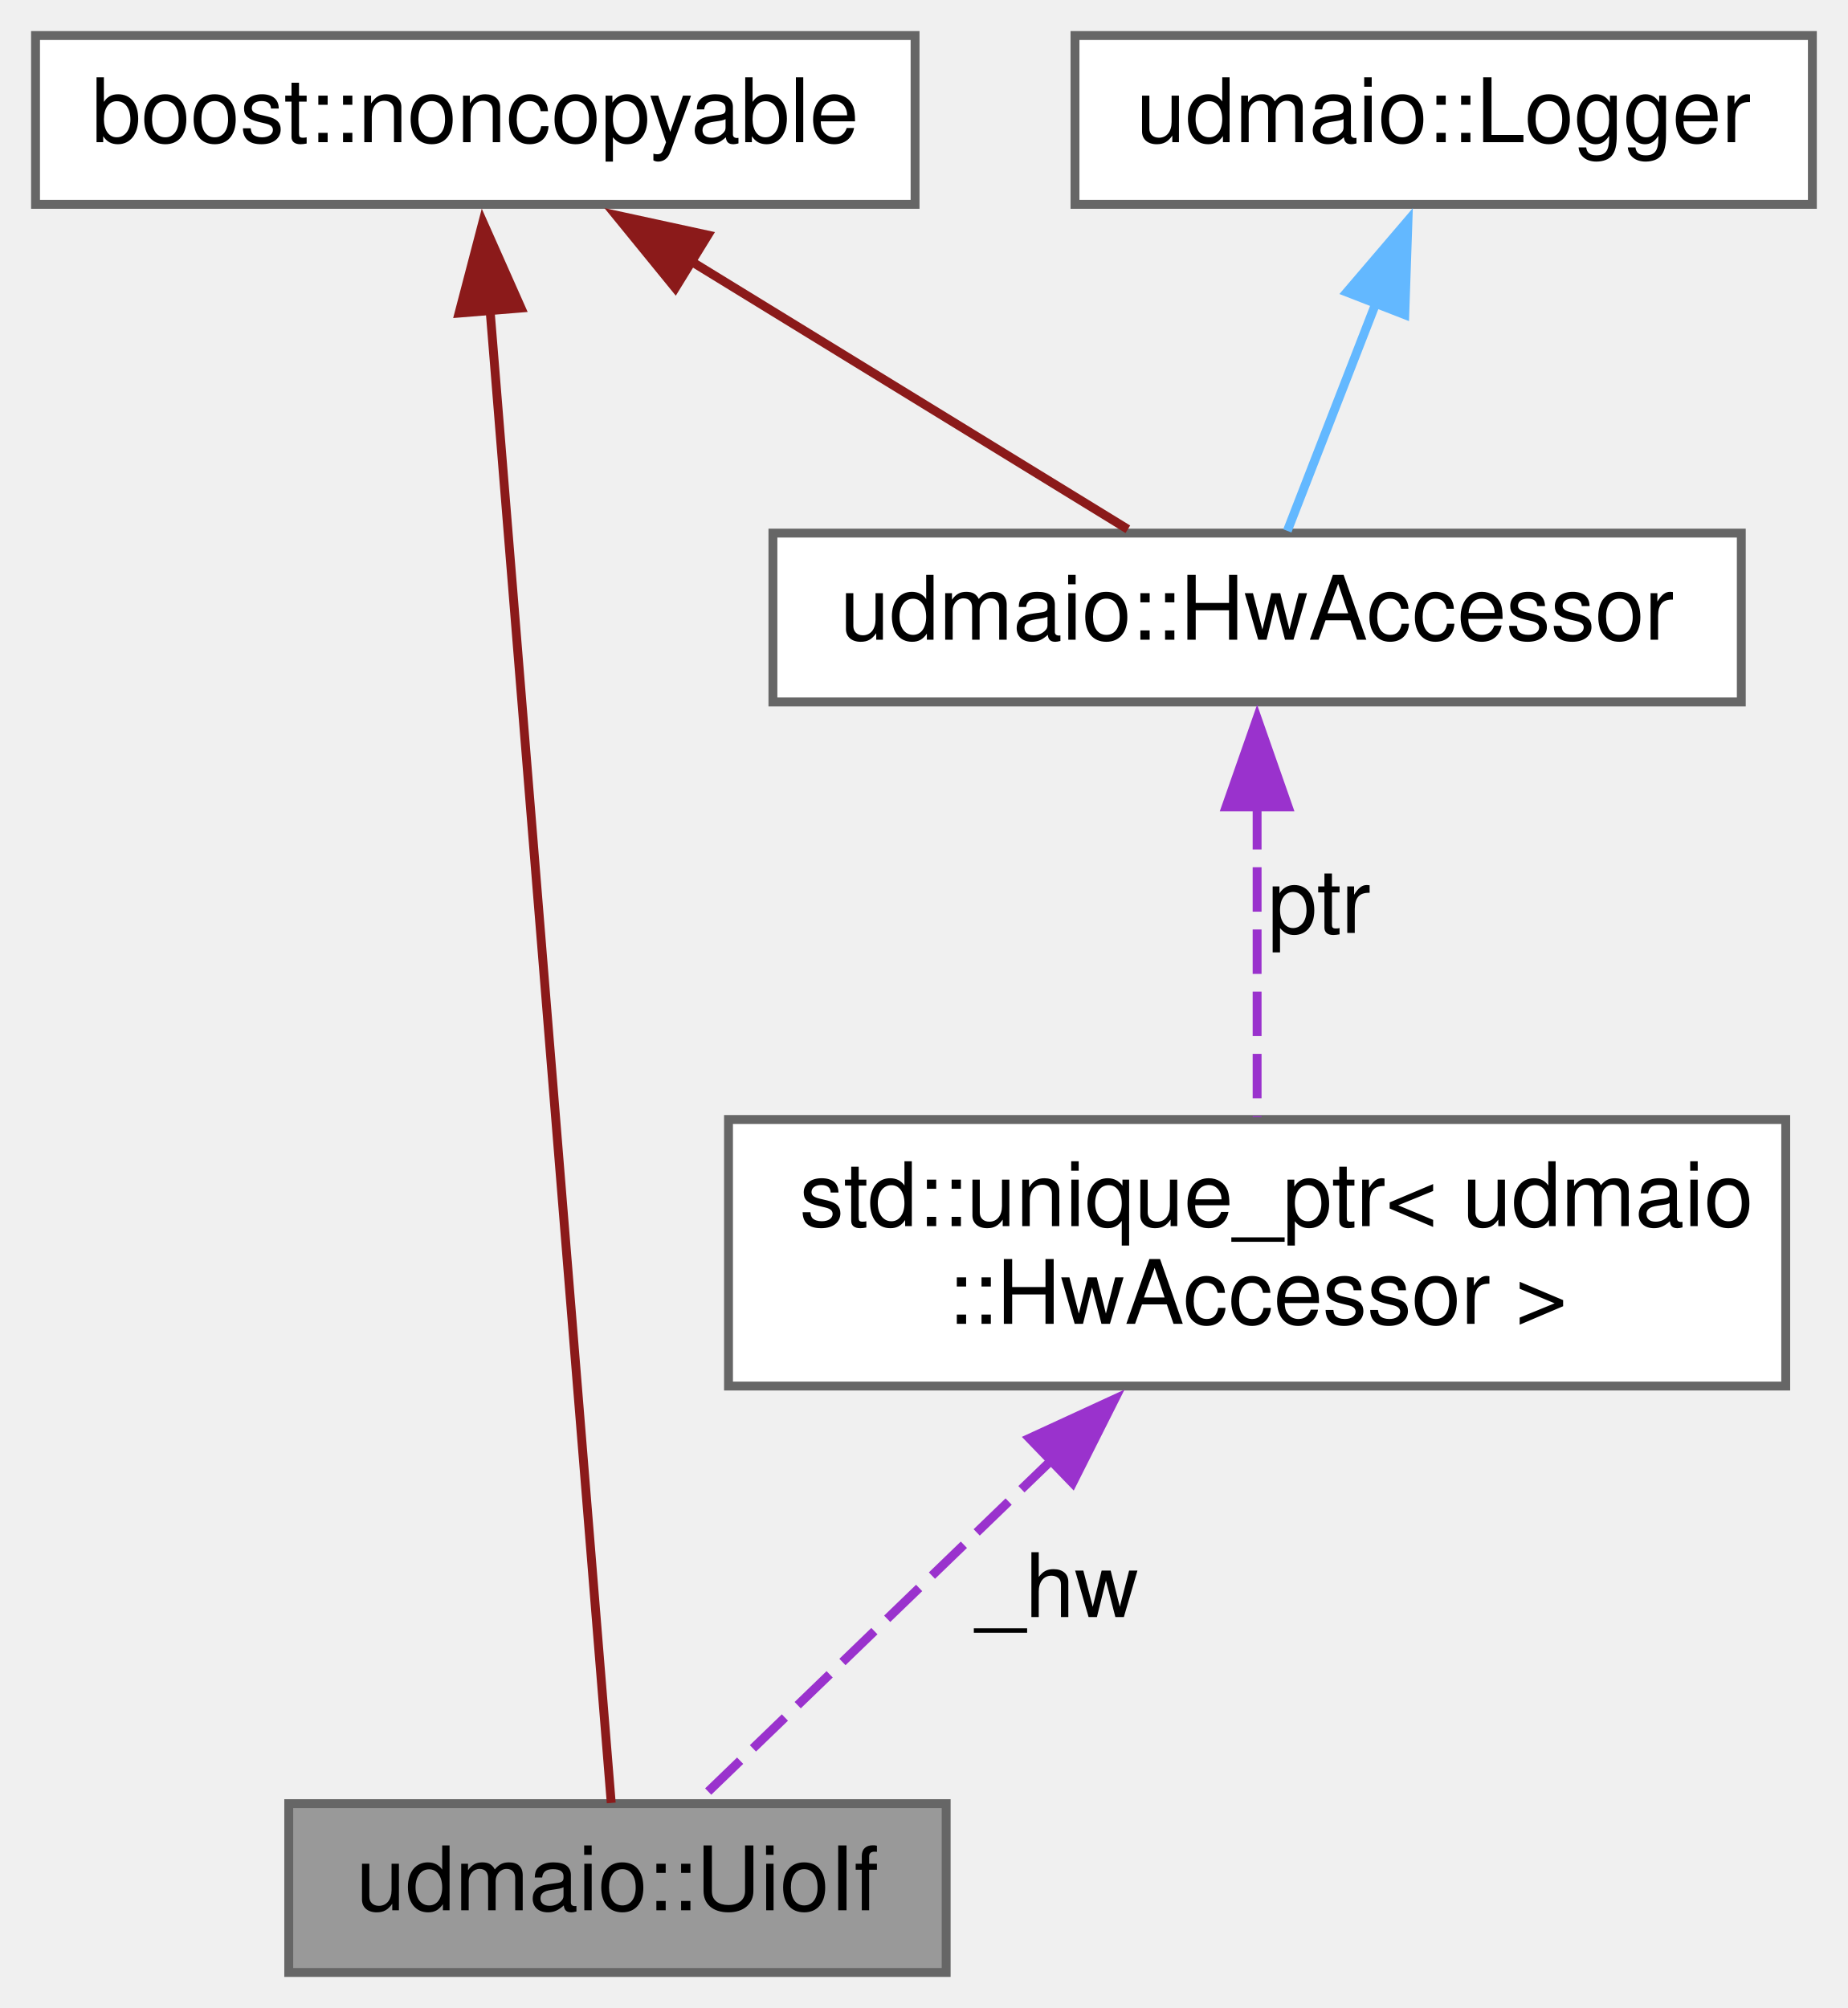
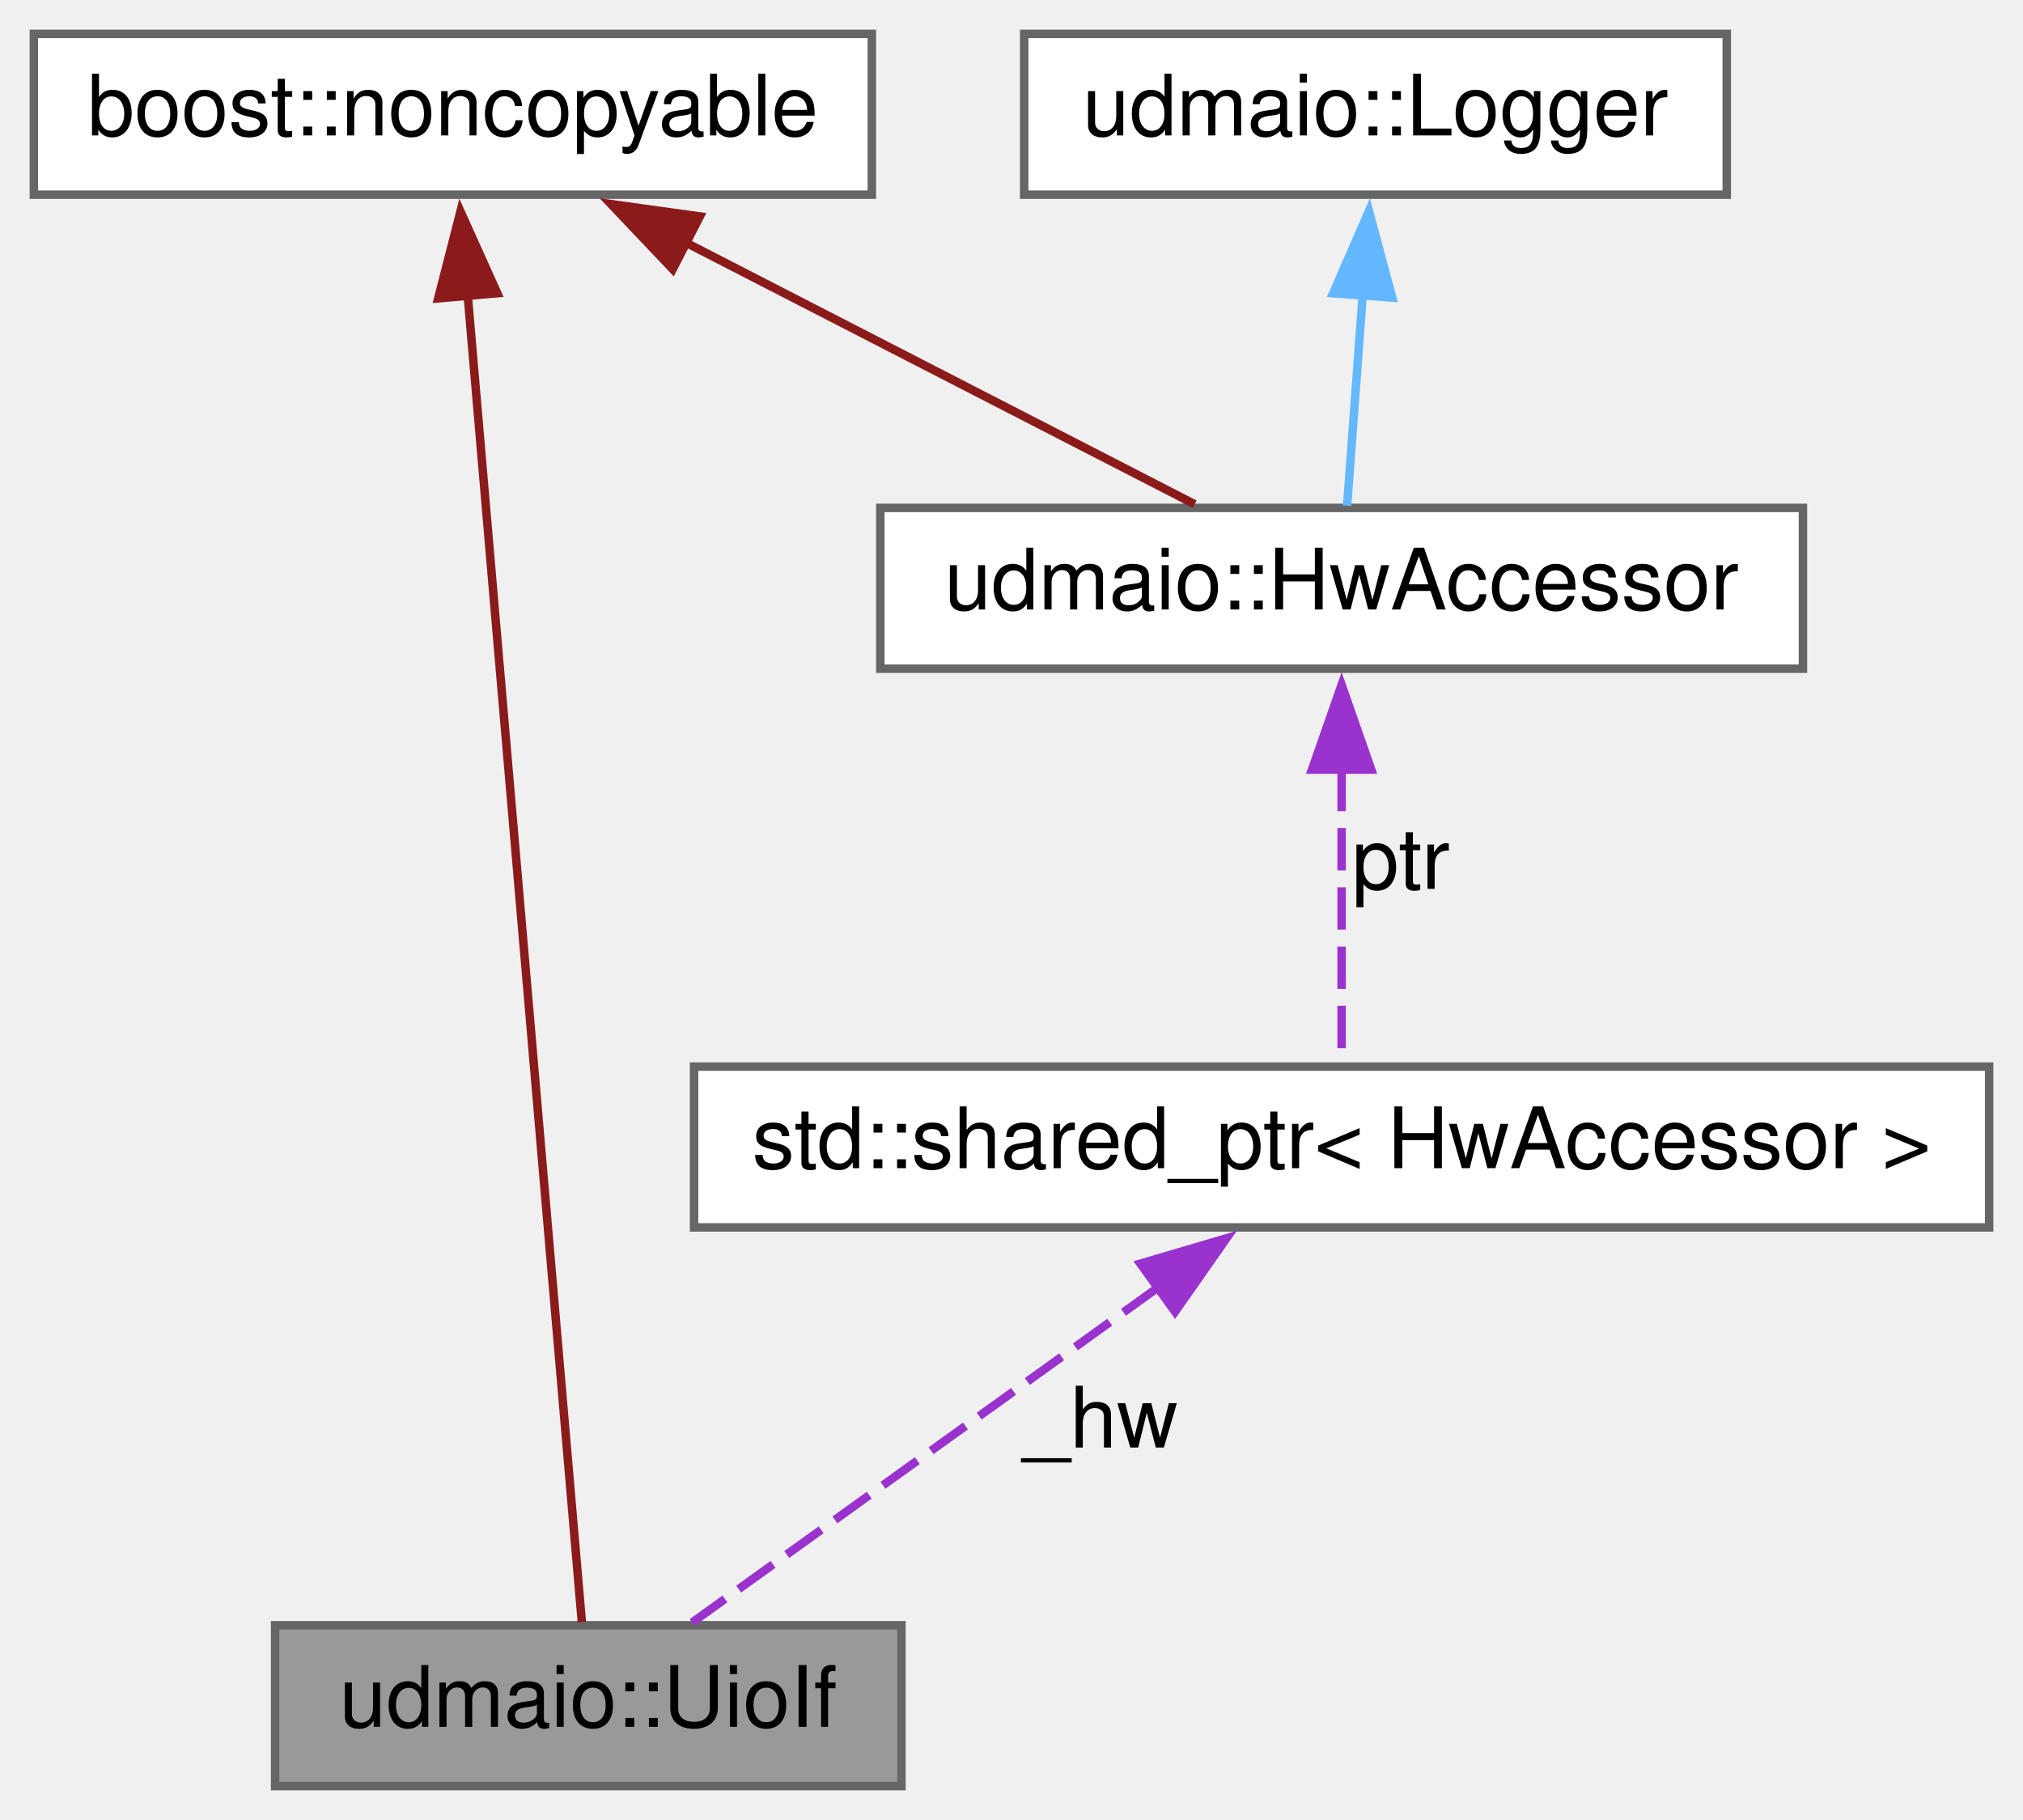
- <svg xmlns="http://www.w3.org/2000/svg" xmlns:xlink="http://www.w3.org/1999/xlink" width="208pt" height="226pt" viewBox="0.00 0.00 208.00 226.00">
-   <g id="graph0" class="graph" transform="scale(1 1) rotate(0) translate(4 222)">
+ <svg xmlns="http://www.w3.org/2000/svg" xmlns:xlink="http://www.w3.org/1999/xlink" width="239pt" height="215pt" viewBox="0.00 0.00 239.00 215.00">
+   <g id="graph0" class="graph" transform="scale(1 1) rotate(0) translate(4 211)">
    <g id="node1" class="node">
      <g id="a_node1">
        <a xlink:title="Base class for UIO interfaces.">
          <polygon fill="#999999" stroke="#666666" points="102.5,-19 28.5,-19 28.5,0 102.5,0 102.5,-19" />
          <text text-anchor="middle" x="65.5" y="-7" font-family="Helvetica,sans-Serif" font-size="10.00">udmaio::UioIf</text>
        </a>
      </g>
    </g>
    <g id="node2" class="node">
      <g id="a_node2">
        <a xlink:title=" ">
-           <polygon fill="white" stroke="#666666" points="99,-218 0,-218 0,-199 99,-199 99,-218" />
-           <text text-anchor="middle" x="49.5" y="-206" font-family="Helvetica,sans-Serif" font-size="10.00">boost::noncopyable</text>
+           <polygon fill="white" stroke="#666666" points="99,-207 0,-207 0,-188 99,-188 99,-207" />
+           <text text-anchor="middle" x="49.5" y="-195" font-family="Helvetica,sans-Serif" font-size="10.00">boost::noncopyable</text>
        </a>
      </g>
    </g>
    <g id="edge1" class="edge">
-       <path fill="none" stroke="#8b1a1a" d="M51.15,-187.24C54.59,-144.87 62.42,-48.36 64.8,-19.08" />
-       <polygon fill="#8b1a1a" stroke="#8b1a1a" points="47.67,-186.76 50.35,-197.01 54.65,-187.33 47.67,-186.76" />
+       <path fill="none" stroke="#8b1a1a" d="M51.26,-176.07C54.72,-135.79 62.31,-47.61 64.74,-19.38" />
+       <polygon fill="#8b1a1a" stroke="#8b1a1a" points="47.77,-175.76 50.4,-186.02 54.75,-176.36 47.77,-175.76" />
    </g>
    <g id="node4" class="node">
      <g id="a_node4">
        <a xlink:href="classudmaio_1_1_hw_accessor.html" target="_top" xlink:title="Base class for hardware access.">
-           <polygon fill="white" stroke="#666666" points="192,-162 83,-162 83,-143 192,-143 192,-162" />
-           <text text-anchor="middle" x="137.5" y="-150" font-family="Helvetica,sans-Serif" font-size="10.00">udmaio::HwAccessor</text>
+           <polygon fill="white" stroke="#666666" points="209,-151 100,-151 100,-132 209,-132 209,-151" />
+           <text text-anchor="middle" x="154.5" y="-139" font-family="Helvetica,sans-Serif" font-size="10.00">udmaio::HwAccessor</text>
        </a>
      </g>
    </g>
    <g id="edge5" class="edge">
-       <path fill="none" stroke="#8b1a1a" d="M73.67,-192.67C89.46,-182.98 109.56,-170.64 122.95,-162.43" />
-       <polygon fill="#8b1a1a" stroke="#8b1a1a" points="72.01,-189.58 65.32,-197.79 75.68,-195.54 72.01,-189.58" />
+       <path fill="none" stroke="#8b1a1a" d="M77.01,-182.35C96.04,-172.57 120.79,-159.84 137.14,-151.43" />
+       <polygon fill="#8b1a1a" stroke="#8b1a1a" points="75.48,-179.2 68.18,-186.89 78.68,-185.43 75.48,-179.2" />
    </g>
    <g id="node3" class="node">
      <g id="a_node3">
        <a xlink:title=" ">
-           <polygon fill="white" stroke="#666666" points="197,-96 78,-96 78,-66 197,-66 197,-96" />
-           <text text-anchor="start" x="86" y="-84" font-family="Helvetica,sans-Serif" font-size="10.00">std::unique_ptr&lt; udmaio</text>
-           <text text-anchor="middle" x="137.5" y="-73" font-family="Helvetica,sans-Serif" font-size="10.00">::HwAccessor &gt;</text>
+           <polygon fill="white" stroke="#666666" points="231,-85 78,-85 78,-66 231,-66 231,-85" />
+           <text text-anchor="middle" x="154.5" y="-73" font-family="Helvetica,sans-Serif" font-size="10.00">std::shared_ptr&lt; HwAccessor &gt;</text>
        </a>
      </g>
    </g>
    <g id="edge2" class="edge">
-       <path fill="none" stroke="#9a32cd" stroke-dasharray="5,2" d="M114.57,-57.86C100.96,-44.73 84.47,-28.81 74.49,-19.18" />
-       <polygon fill="#9a32cd" stroke="#9a32cd" points="111.87,-60.12 121.49,-64.55 116.73,-55.09 111.87,-60.12" />
-       <text text-anchor="middle" x="115" y="-40" font-family="Helvetica,sans-Serif" font-size="10.00"> _hw</text>
+       <path fill="none" stroke="#9a32cd" stroke-dasharray="5,2" d="M132.79,-58.89C115.51,-46.46 91.94,-29.51 77.77,-19.32" />
+       <polygon fill="#9a32cd" stroke="#9a32cd" points="130.73,-61.72 140.9,-64.72 134.82,-56.04 130.73,-61.72" />
+       <text text-anchor="middle" x="126" y="-40" font-family="Helvetica,sans-Serif" font-size="10.00"> _hw</text>
    </g>
    <g id="edge3" class="edge">
-       <path fill="none" stroke="#9a32cd" stroke-dasharray="5,2" d="M137.5,-131.39C137.5,-120.15 137.5,-106.41 137.5,-96.27" />
-       <polygon fill="#9a32cd" stroke="#9a32cd" points="134,-131.18 137.5,-141.18 141,-131.18 134,-131.18" />
-       <text text-anchor="middle" x="144.5" y="-117" font-family="Helvetica,sans-Serif" font-size="10.00"> ptr</text>
+       <path fill="none" stroke="#9a32cd" stroke-dasharray="5,2" d="M154.5,-120.18C154.5,-108.44 154.5,-94.27 154.5,-85.32" />
+       <polygon fill="#9a32cd" stroke="#9a32cd" points="151,-120.09 154.5,-130.09 158,-120.09 151,-120.09" />
+       <text text-anchor="middle" x="161.5" y="-106" font-family="Helvetica,sans-Serif" font-size="10.00"> ptr</text>
    </g>
    <g id="node5" class="node">
      <g id="a_node5">
        <a xlink:href="structudmaio_1_1_logger.html" target="_top" xlink:title=" ">
-           <polygon fill="white" stroke="#666666" points="200,-218 117,-218 117,-199 200,-199 200,-218" />
-           <text text-anchor="middle" x="158.5" y="-206" font-family="Helvetica,sans-Serif" font-size="10.00">udmaio::Logger</text>
+           <polygon fill="white" stroke="#666666" points="200,-207 117,-207 117,-188 200,-188 200,-207" />
+           <text text-anchor="middle" x="158.5" y="-195" font-family="Helvetica,sans-Serif" font-size="10.00">udmaio::Logger</text>
        </a>
      </g>
    </g>
    <g id="edge4" class="edge">
-       <path fill="none" stroke="#63b8ff" d="M150.92,-188.01C147.49,-179.19 143.61,-169.2 140.9,-162.25" />
-       <polygon fill="#63b8ff" stroke="#63b8ff" points="147.6,-189.12 154.48,-197.17 154.12,-186.58 147.6,-189.12" />
+       <path fill="none" stroke="#63b8ff" d="M156.99,-176.11C156.35,-167.52 155.65,-157.97 155.15,-151.25" />
+       <polygon fill="#63b8ff" stroke="#63b8ff" points="153.5,-176.36 157.73,-186.07 160.48,-175.84 153.5,-176.36" />
    </g>
  </g>
</svg>
